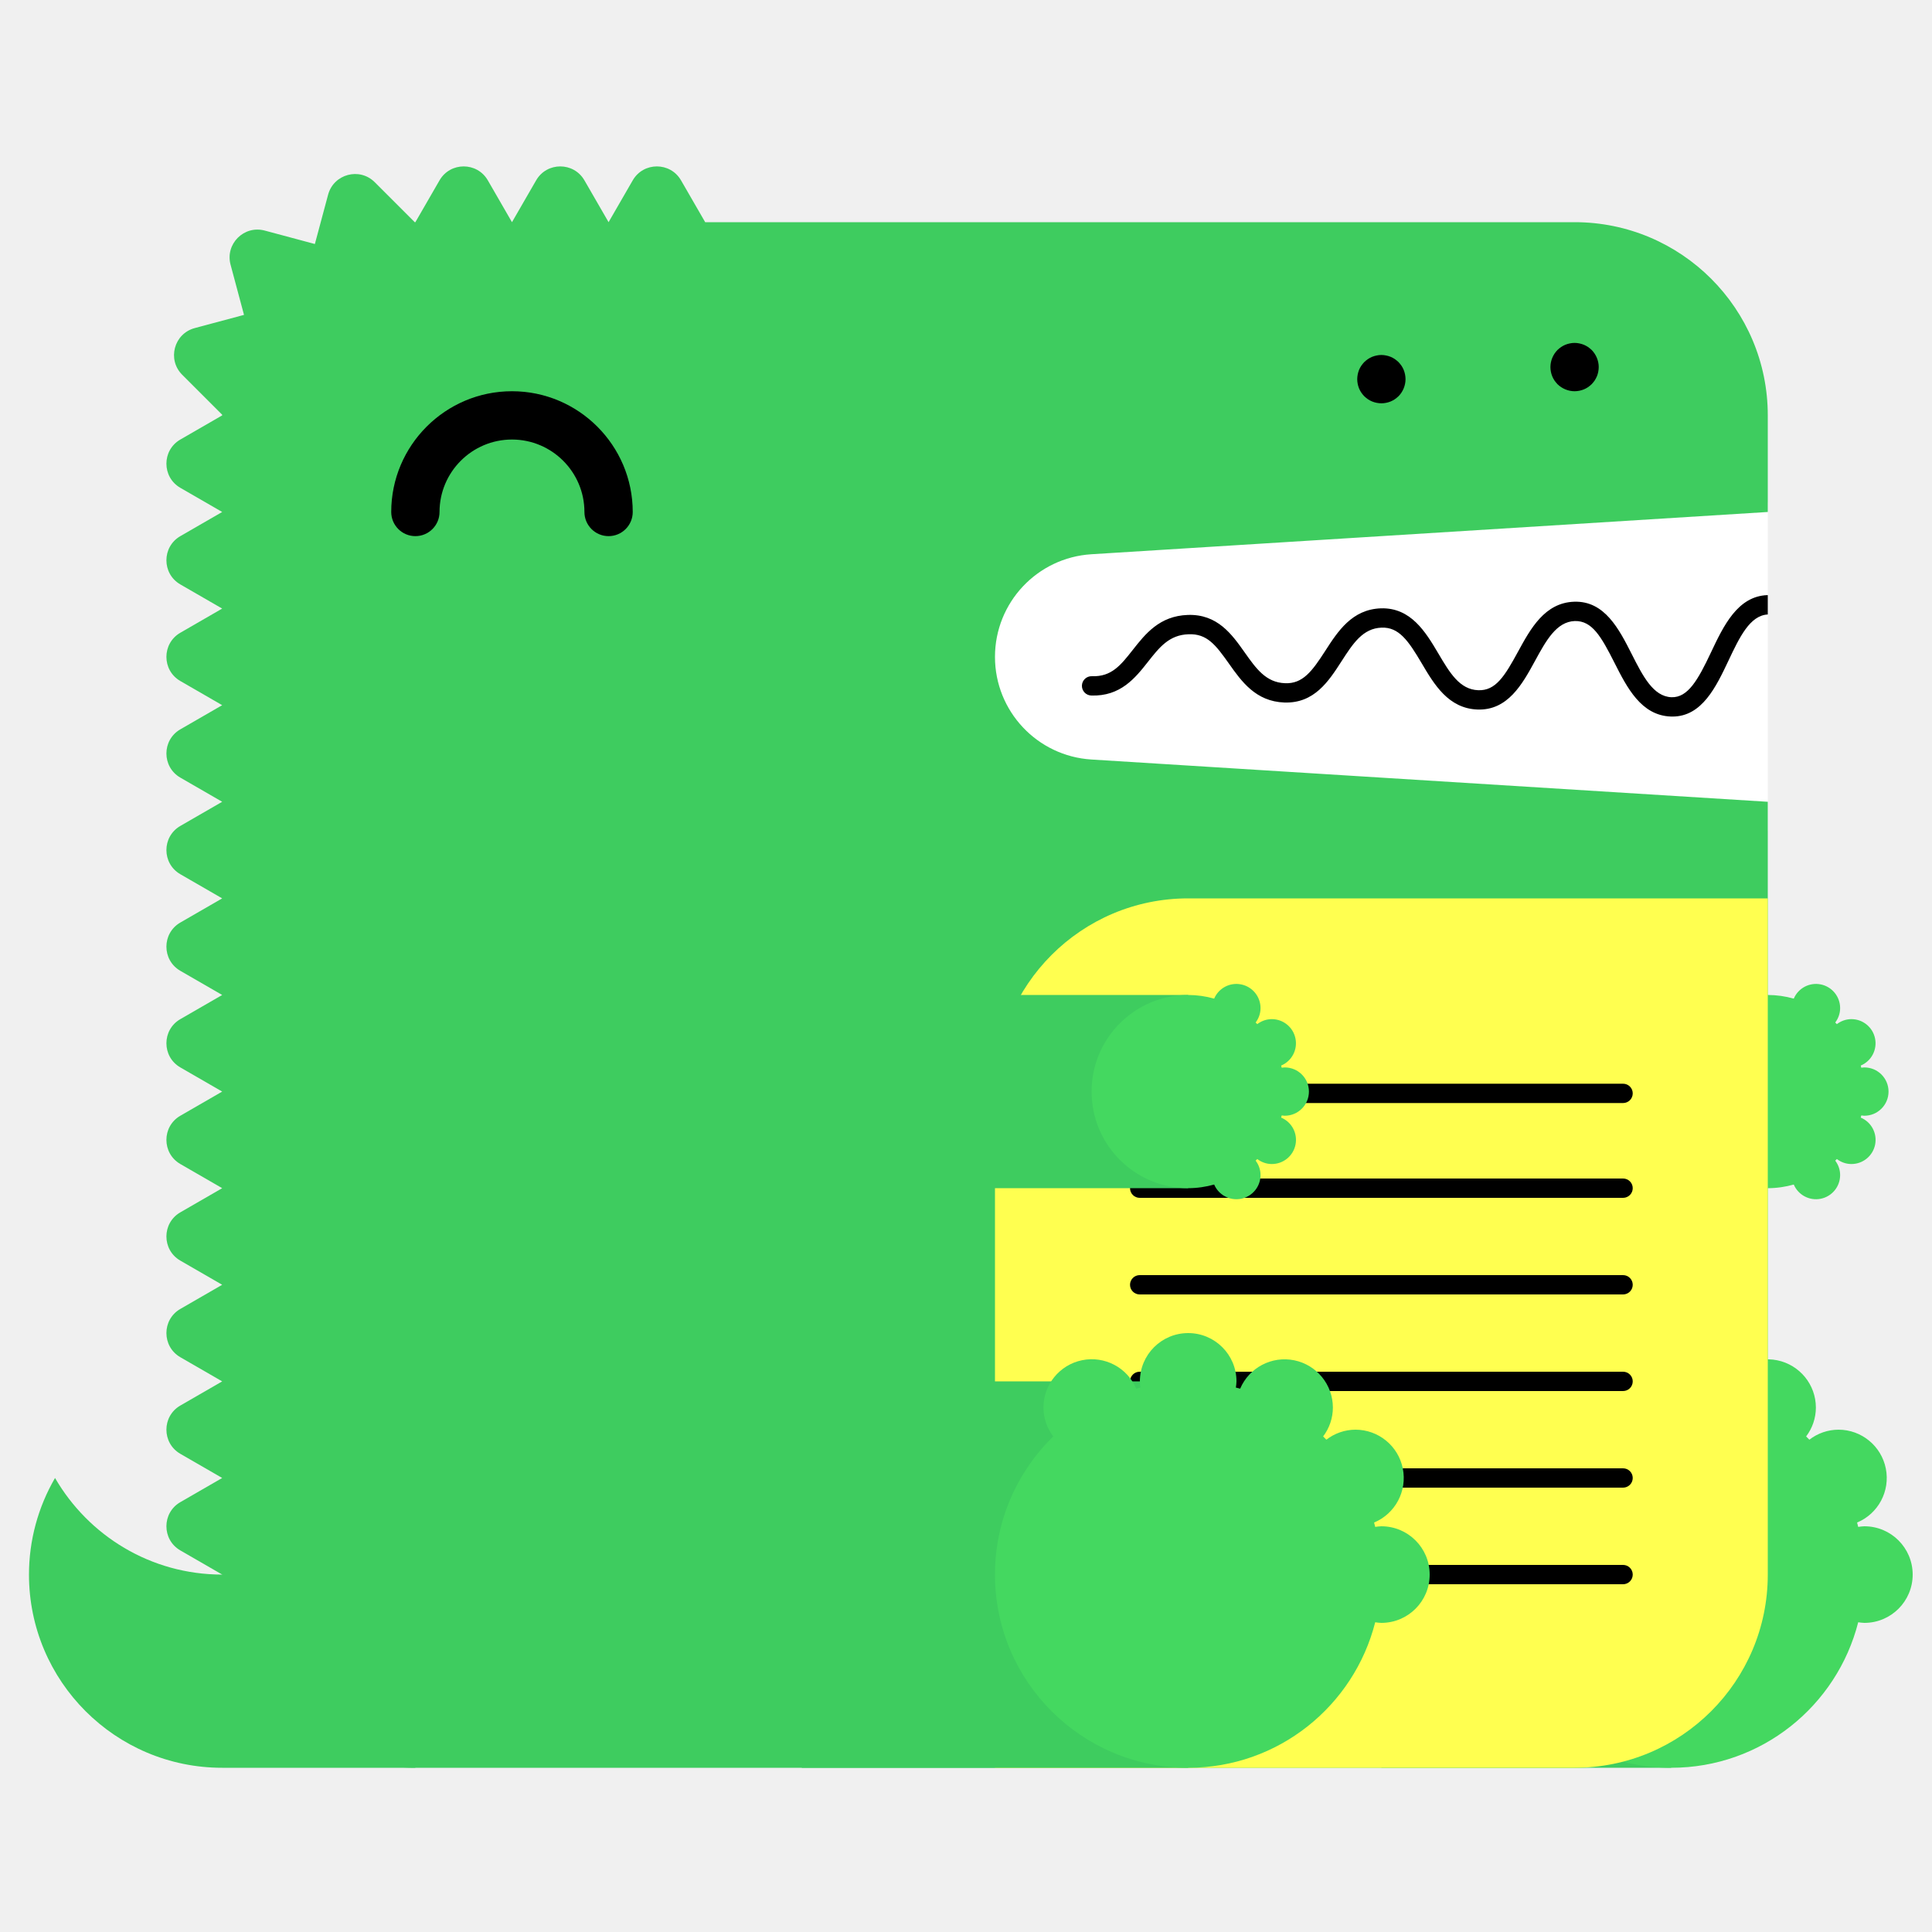
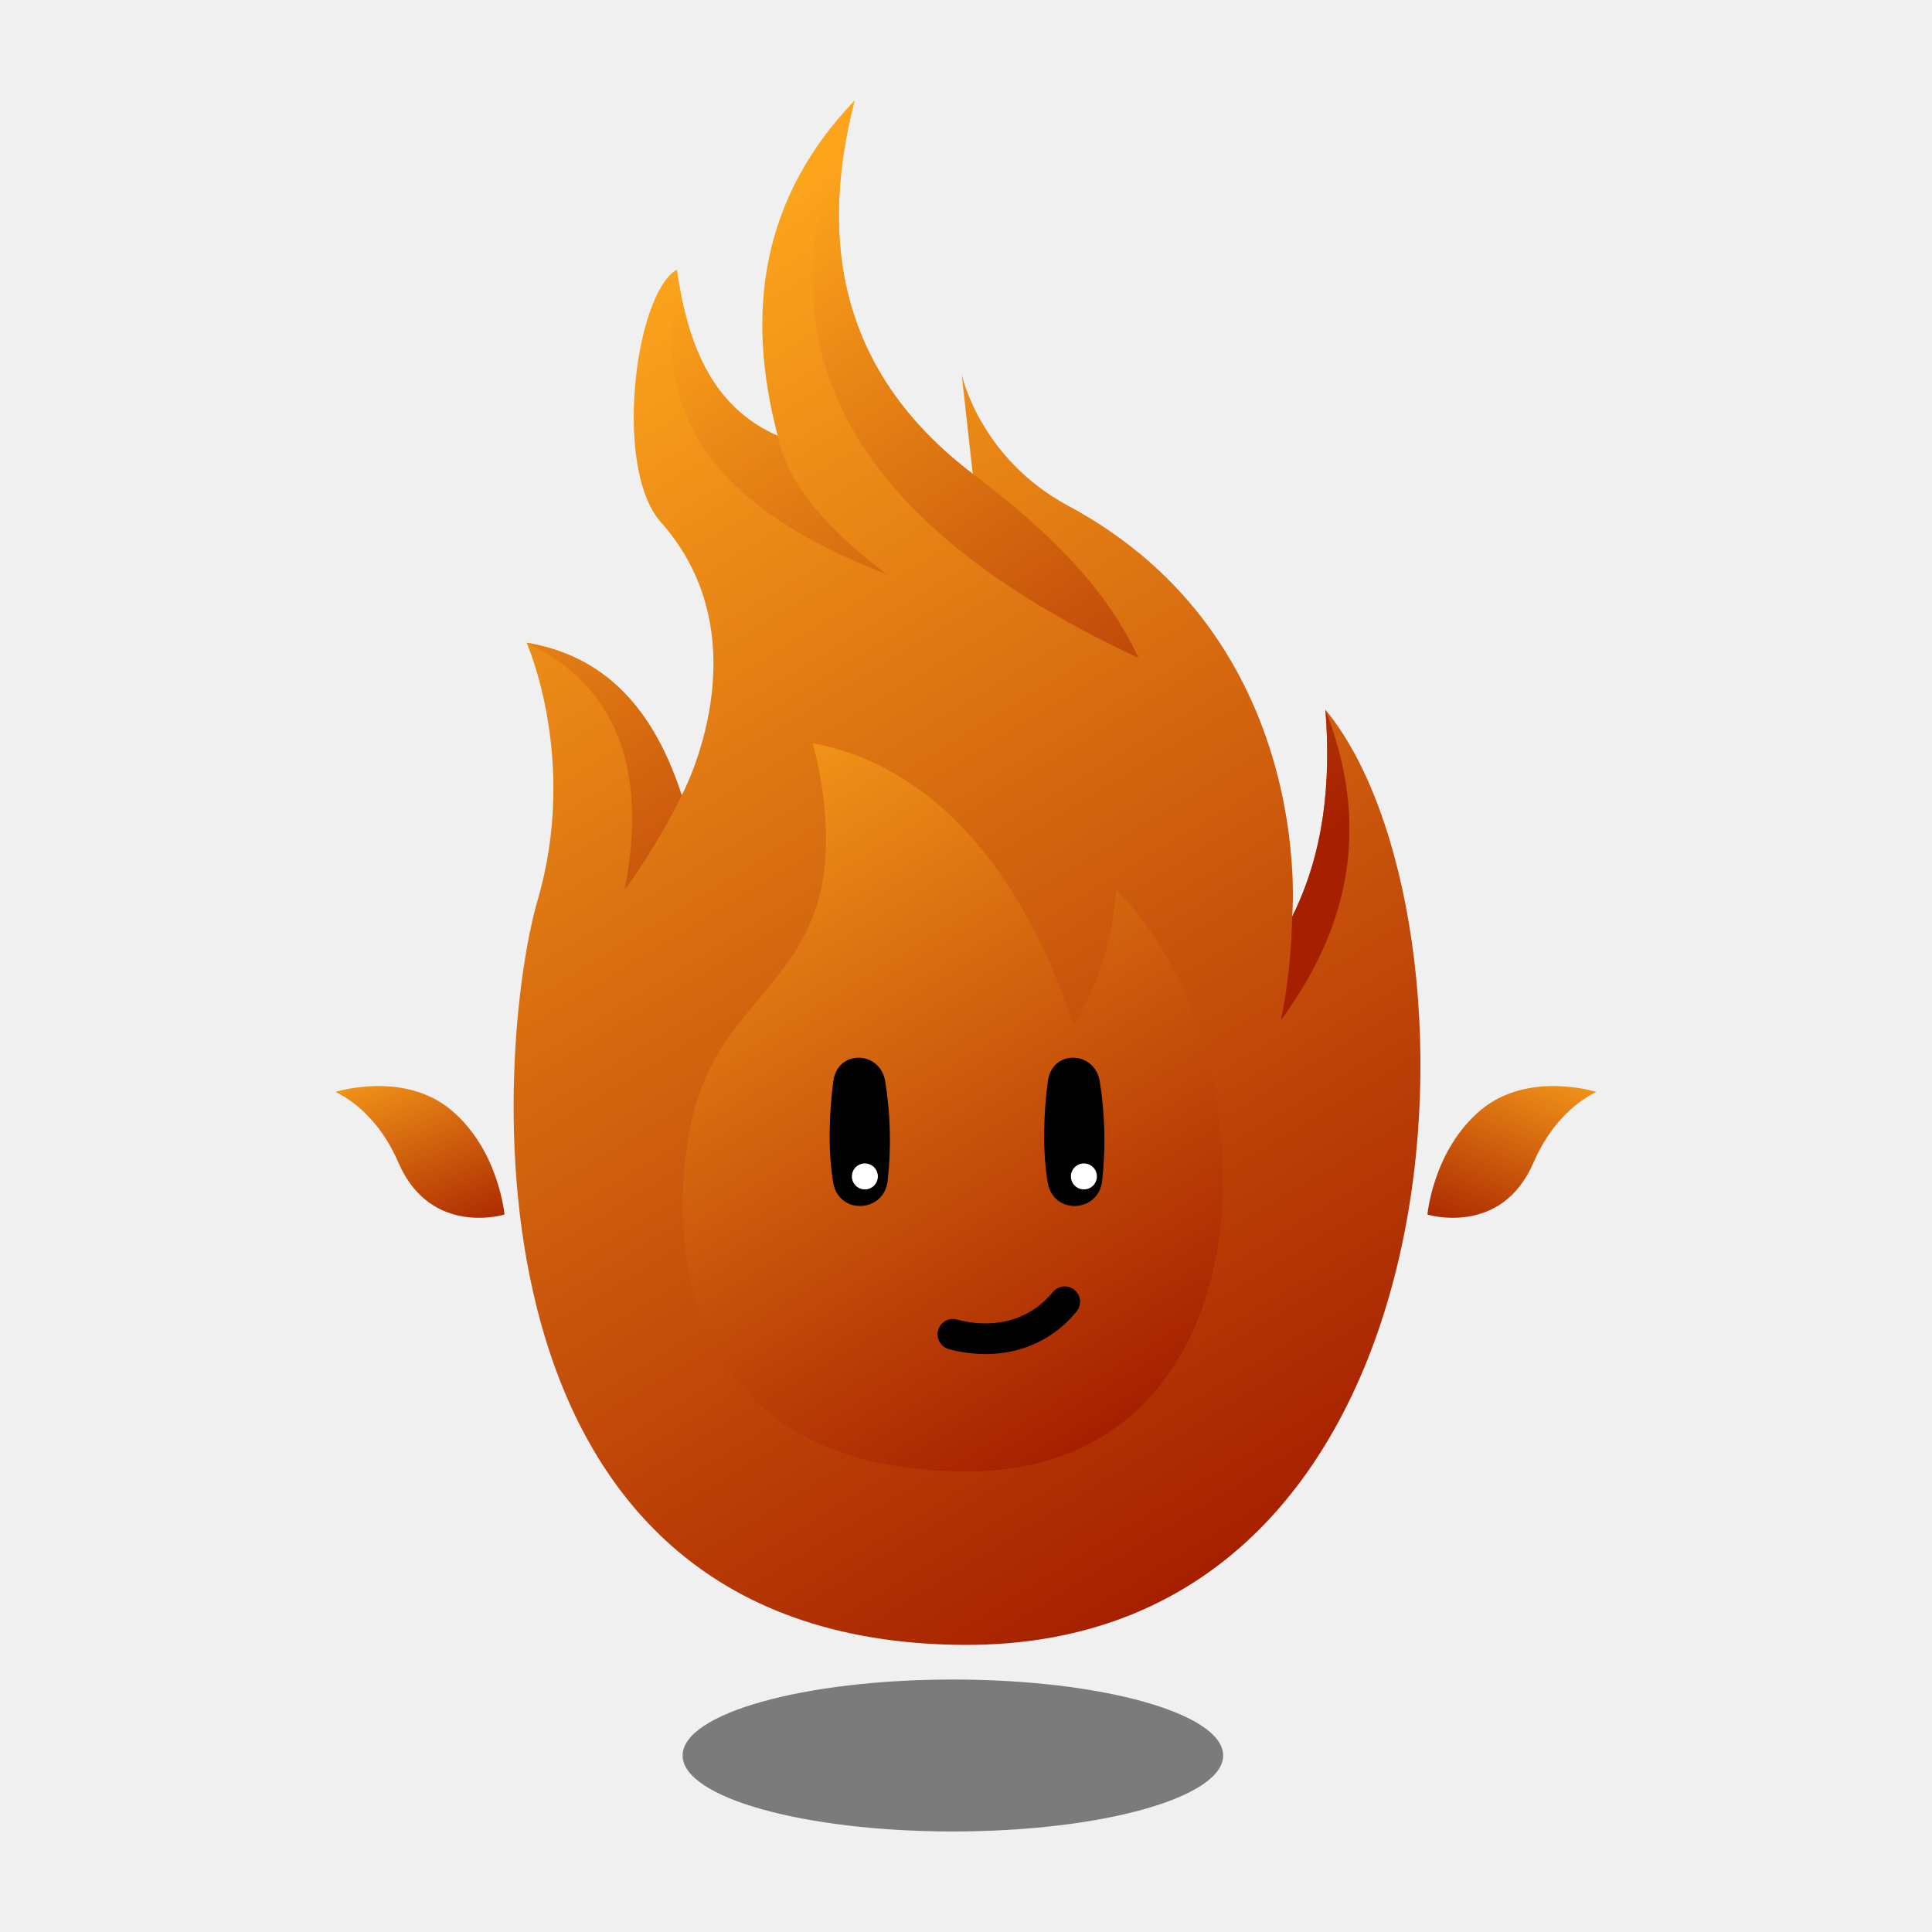
- <svg xmlns="http://www.w3.org/2000/svg" width="200" height="200" viewBox="0 0 200 200">
-   <g fill="none" fill-rule="evenodd">
-     <path fill="#FFF" d="M99 52h84v34H99z" />
-     <path d="M23 163c-7.398 0-13.843-4.027-17.303-10A19.886 19.886 0 0 0 3 163c0 11.046 8.954 20 20 20h20v-20H23z" fill="#3ECC5F" />
-     <path d="M112.98 57.376L183 53V43c0-11.046-8.954-20-20-20H73l-2.5-4.33c-1.112-1.925-3.889-1.925-5 0L63 23l-2.5-4.33c-1.111-1.925-3.889-1.925-5 0L53 23l-2.5-4.33c-1.111-1.925-3.889-1.925-5 0L43 23c-.022 0-.042.003-.065.003l-4.142-4.141c-1.57-1.571-4.252-.853-4.828 1.294l-1.369 5.104-5.192-1.392c-2.148-.575-4.111 1.389-3.535 3.536l1.39 5.193-5.102 1.367c-2.148.576-2.867 3.259-1.296 4.83l4.142 4.142c0 .021-.003.042-.003.064l-4.33 2.5c-1.925 1.111-1.925 3.889 0 5L23 53l-4.33 2.5c-1.925 1.111-1.925 3.889 0 5L23 63l-4.33 2.5c-1.925 1.111-1.925 3.889 0 5L23 73l-4.33 2.5c-1.925 1.111-1.925 3.889 0 5L23 83l-4.33 2.5c-1.925 1.111-1.925 3.889 0 5L23 93l-4.33 2.5c-1.925 1.111-1.925 3.889 0 5L23 103l-4.33 2.5c-1.925 1.111-1.925 3.889 0 5L23 113l-4.33 2.5c-1.925 1.111-1.925 3.889 0 5L23 123l-4.33 2.5c-1.925 1.111-1.925 3.889 0 5L23 133l-4.33 2.5c-1.925 1.111-1.925 3.889 0 5L23 143l-4.33 2.5c-1.925 1.111-1.925 3.889 0 5L23 153l-4.33 2.5c-1.925 1.111-1.925 3.889 0 5L23 163c0 11.046 8.954 20 20 20h120c11.046 0 20-8.954 20-20V83l-70.02-4.376A10.645 10.645 0 0 1 103 68c0-5.621 4.37-10.273 9.98-10.624" fill="#3ECC5F" />
-     <path fill="#3ECC5F" d="M143 183h30v-40h-30z" />
-     <path d="M193 158c-.219 0-.428.037-.639.064-.038-.15-.074-.301-.116-.451A5 5 0 0 0 190.32 148a4.96 4.96 0 0 0-3.016 1.036 26.531 26.531 0 0 0-.335-.336 4.955 4.955 0 0 0 1.011-2.987 5 5 0 0 0-9.599-1.959c-.148-.042-.297-.077-.445-.115.027-.211.064-.42.064-.639a5 5 0 0 0-5-5 5 5 0 0 0-5 5c0 .219.037.428.064.639-.148.038-.297.073-.445.115a4.998 4.998 0 0 0-9.599 1.959c0 1.125.384 2.151 1.011 2.987-3.717 3.632-6.031 8.693-6.031 14.3 0 11.046 8.954 20 20 20 9.339 0 17.16-6.41 19.361-15.064.211.027.42.064.639.064a5 5 0 0 0 5-5 5 5 0 0 0-5-5" fill="#44D860" />
-     <path fill="#3ECC5F" d="M153 123h30v-20h-30z" />
-     <path d="M193 115.5a2.5 2.5 0 1 0 0-5c-.109 0-.214.019-.319.032-.02-.075-.037-.15-.058-.225a2.501 2.501 0 0 0-.963-4.807c-.569 0-1.088.197-1.508.518a6.653 6.653 0 0 0-.168-.168c.314-.417.506-.931.506-1.494a2.5 2.5 0 0 0-4.8-.979A9.987 9.987 0 0 0 183 103c-5.522 0-10 4.478-10 10s4.478 10 10 10c.934 0 1.833-.138 2.69-.377a2.5 2.5 0 0 0 4.8-.979c0-.563-.192-1.077-.506-1.494.057-.055.113-.111.168-.168.42.321.939.518 1.508.518a2.5 2.5 0 0 0 .963-4.807c.021-.074.038-.15.058-.225.105.013.21.032.319.032" fill="#44D860" />
-     <path d="M63 55.5a2.5 2.5 0 0 1-2.5-2.5c0-4.136-3.364-7.5-7.5-7.5s-7.5 3.364-7.5 7.5a2.5 2.5 0 1 1-5 0c0-6.893 5.607-12.5 12.5-12.5S65.5 46.107 65.5 53a2.5 2.5 0 0 1-2.5 2.5" fill="#000" />
-     <path d="M103 183h60c11.046 0 20-8.954 20-20V93h-60c-11.046 0-20 8.954-20 20v70z" fill="#FFFF50" />
-     <path d="M168.02 124h-50.04a1 1 0 1 1 0-2h50.04a1 1 0 1 1 0 2m0 20h-50.04a1 1 0 1 1 0-2h50.04a1 1 0 1 1 0 2m0 20h-50.04a1 1 0 1 1 0-2h50.04a1 1 0 1 1 0 2m0-49.814h-50.04a1 1 0 1 1 0-2h50.04a1 1 0 1 1 0 2m0 19.814h-50.04a1 1 0 1 1 0-2h50.04a1 1 0 1 1 0 2m0 20h-50.04a1 1 0 1 1 0-2h50.04a1 1 0 1 1 0 2M183 61.611c-.012 0-.022-.006-.034-.005-3.09.105-4.552 3.196-5.842 5.923-1.346 2.85-2.387 4.703-4.093 4.647-1.889-.068-2.969-2.202-4.113-4.46-1.314-2.594-2.814-5.536-5.963-5.426-3.046.104-4.513 2.794-5.807 5.167-1.377 2.528-2.314 4.065-4.121 3.994-1.927-.07-2.951-1.805-4.136-3.813-1.321-2.236-2.848-4.75-5.936-4.664-2.994.103-4.465 2.385-5.763 4.4-1.373 2.13-2.335 3.428-4.165 3.351-1.973-.07-2.992-1.51-4.171-3.177-1.324-1.873-2.816-3.993-5.895-3.89-2.928.1-4.399 1.97-5.696 3.618-1.232 1.564-2.194 2.802-4.229 2.724a1 1 0 0 0-.072 2c3.017.101 4.545-1.8 5.872-3.487 1.177-1.496 2.193-2.787 4.193-2.855 1.926-.082 2.829 1.115 4.195 3.045 1.297 1.834 2.769 3.914 5.731 4.021 3.103.104 4.596-2.215 5.918-4.267 1.182-1.834 2.202-3.417 4.15-3.484 1.793-.067 2.769 1.35 4.145 3.681 1.297 2.197 2.766 4.686 5.787 4.796 3.125.108 4.634-2.62 5.949-5.035 1.139-2.088 2.214-4.06 4.119-4.126 1.793-.042 2.728 1.595 4.111 4.33 1.292 2.553 2.757 5.445 5.825 5.556l.169.003c3.064 0 4.518-3.075 5.805-5.794 1.139-2.41 2.217-4.68 4.067-4.773v-2z" fill="#000" />
-     <path fill="#3ECC5F" d="M83 183h40v-40H83z" />
-     <path d="M143 158c-.219 0-.428.037-.639.064-.038-.15-.074-.301-.116-.451A5 5 0 0 0 140.32 148a4.96 4.96 0 0 0-3.016 1.036 26.531 26.531 0 0 0-.335-.336 4.955 4.955 0 0 0 1.011-2.987 5 5 0 0 0-9.599-1.959c-.148-.042-.297-.077-.445-.115.027-.211.064-.42.064-.639a5 5 0 0 0-5-5 5 5 0 0 0-5 5c0 .219.037.428.064.639-.148.038-.297.073-.445.115a4.998 4.998 0 0 0-9.599 1.959c0 1.125.384 2.151 1.011 2.987-3.717 3.632-6.031 8.693-6.031 14.3 0 11.046 8.954 20 20 20 9.339 0 17.16-6.41 19.361-15.064.211.027.42.064.639.064a5 5 0 0 0 5-5 5 5 0 0 0-5-5" fill="#44D860" />
-     <path fill="#3ECC5F" d="M83 123h40v-20H83z" />
-     <path d="M133 115.5a2.5 2.5 0 1 0 0-5c-.109 0-.214.019-.319.032-.02-.075-.037-.15-.058-.225a2.501 2.501 0 0 0-.963-4.807c-.569 0-1.088.197-1.508.518a6.653 6.653 0 0 0-.168-.168c.314-.417.506-.931.506-1.494a2.5 2.5 0 0 0-4.8-.979A9.987 9.987 0 0 0 123 103c-5.522 0-10 4.478-10 10s4.478 10 10 10c.934 0 1.833-.138 2.69-.377a2.5 2.5 0 0 0 4.8-.979c0-.563-.192-1.077-.506-1.494.057-.055.113-.111.168-.168.42.321.939.518 1.508.518a2.5 2.5 0 0 0 .963-4.807c.021-.074.038-.15.058-.225.105.013.21.032.319.032" fill="#44D860" />
-     <path d="M143 41.75c-.16 0-.33-.02-.49-.05a2.52 2.52 0 0 1-.47-.14c-.15-.06-.29-.14-.431-.23-.13-.09-.259-.2-.38-.31-.109-.12-.219-.24-.309-.38s-.17-.28-.231-.43a2.619 2.619 0 0 1-.189-.96c0-.16.02-.33.05-.49.03-.16.08-.31.139-.47.061-.15.141-.29.231-.43.09-.13.2-.26.309-.38.121-.11.25-.22.38-.31.141-.09.281-.17.431-.23.149-.06.31-.11.47-.14.32-.07.65-.07.98 0 .159.03.32.08.47.14.149.06.29.14.43.23.13.09.259.2.38.31.11.12.22.25.31.38.09.14.17.28.23.43.06.16.11.31.14.47.029.16.05.33.05.49 0 .66-.271 1.31-.73 1.77-.121.11-.25.22-.38.31-.14.09-.281.17-.43.23a2.565 2.565 0 0 1-.96.19m20-1.25c-.66 0-1.3-.27-1.771-.73a3.802 3.802 0 0 1-.309-.38c-.09-.14-.17-.28-.231-.43a2.619 2.619 0 0 1-.189-.96c0-.66.27-1.3.729-1.77.121-.11.25-.22.38-.31.141-.09.281-.17.431-.23.149-.06.31-.11.47-.14.32-.07.66-.07.98 0 .159.03.32.08.47.14.149.06.29.14.43.23.13.09.259.2.38.31.459.47.73 1.11.73 1.77 0 .16-.021.33-.05.49-.03.16-.08.32-.14.47-.07.15-.14.29-.23.43-.09.13-.2.26-.31.38-.121.11-.25.22-.38.31-.14.09-.281.17-.43.23a2.565 2.565 0 0 1-.96.19" fill="#000" />
+ <svg xmlns="http://www.w3.org/2000/svg" width="100%" height="100%" viewBox="0 0 23623 23623" version="1.1" xml:space="preserve" style="fill-rule:evenodd;clip-rule:evenodd;stroke-linecap:round;stroke-linejoin:round;stroke-miterlimit:1.5;">
+   <g transform="matrix(1.12162,0,0,1.12162,-3372.11,3413.14)">
+     <ellipse cx="13394.2" cy="16094.3" rx="2946.34" ry="828.187" style="fill:rgb(123,123,123);" />
  </g>
+   <g transform="matrix(1.50335,0,0,1.50335,-6913.63,520.889)">
+     <path d="M11549.9,470.578C11231,1700.51 11490.7,2733.44 12510.5,3507.63L12420.7,2699.66C12420.7,2699.66 12566.3,3380.56 13286.6,3767.12C15316.4,4856.53 15108.4,7109.03 15108.4,7109.03C15365.1,6594.64 15425.9,6025.4 15378.7,5425.93C16741.8,7070.6 16614.6,13067.2 12421.6,13031.8C8228.62,12996.3 8637.99,8118.4 8971.8,6973.93C9305.61,5829.46 8881.68,4881.01 8881.68,4881.01C9430.43,4974.5 9881.52,5312.17 10143.4,6122.74C10143.4,6122.74 10825,4857.47 9973.2,3899.64C9585.18,3463.34 9762.37,2044.1 10103.4,1846.78C10189.5,2450.89 10387.4,2963.59 10924.5,3198.66C10659.3,2190.6 10789.8,1265 11549.9,470.578Z" style="fill:url(#_Linear1);" />
+   </g>
+   <g transform="matrix(0.919275,0,0,0.919275,366.376,6011.71)">
+     <path d="M10409.6,3346.18C11924.1,3622.62 13163.5,4927.78 13880.5,7088.83C14211.6,6590.99 14405.9,5913.3 14449.8,5297.28C16588.3,7424.48 16614.6,13067.2 12421.6,13031.8C8228.62,12996.3 8520.86,9301.84 8854.67,8157.36C9188.48,7012.89 10007.7,6658.41 10409.6,5660.8C10811.5,4663.18 10409.6,3346.18 10409.6,3346.18Z" style="fill:url(#_Linear2);" />
+   </g>
+   <g transform="matrix(1.50335,0,0,1.50335,-6913.63,520.889)">
+     <path d="M15379.6,5428.26C15688.7,6223.21 15673.9,7058.64 15016,7952.18C15076.2,7668.87 15102,7388.2 15108.4,7109.03L15109.9,7106.01C15365.3,6592.36 15425.8,6024.2 15378.7,5425.93L15379.6,5428.26Z" style="fill:url(#_Linear3);" />
+   </g>
+   <g transform="matrix(1.50335,0,0,1.50335,-6913.63,520.889)">
+     <path d="M12510.5,3507.63C11491.7,2734.21 11231.5,1702.58 11549,474.181L11549.9,470.578C10790.6,2193.15 11184.6,3756.43 13859,5004.73C13609.9,4471.11 13186.4,4017.61 12510.5,3507.63Z" style="fill:url(#_Linear4);" />
+   </g>
+   <g transform="matrix(1.50335,0,0,1.50335,-6913.63,520.889)">
+     <path d="M10924.9,3200.86L10924.5,3198.66C10388.4,2964.06 10190.3,2452.94 10103.9,1850.32L10103.4,1846.78C9947.58,2773.55 10088.7,3658.97 11811,4324.23C11313.6,3949.79 10997.4,3575.35 10924.9,3200.86Z" style="fill:url(#_Linear5);" />
+   </g>
+   <g transform="matrix(1.50335,0,0,1.50335,-6913.63,520.889)">
+     <path d="M10141.7,6126.16C9998.27,6416.32 9842.5,6665.58 9679.76,6891.57C9871.93,5897.49 9606.3,5227.02 8881.68,4881.01L8884.89,4881.56C9432.23,4975.86 9882.04,5313.79 10143.4,6122.74L10141.7,6126.16Z" style="fill:url(#_Linear6);" />
+   </g>
+   <g transform="matrix(1.50335,0,0,1.50335,-6247.15,508.313)">
+     <path d="M10933.3,8455.23C10898.6,8712.4 10888.2,9029.07 10933.3,9284.51C10978.9,9542.99 11344.6,9527.85 11374.8,9267.12C11405.9,8997.99 11397.5,8716.92 11355.5,8457.82C11314.7,8205.63 10968.4,8195.12 10933.3,8455.23Z" />
+   </g>
+   <g transform="matrix(1.50335,0,0,1.50335,-3624.22,508.313)">
+     <path d="M10933.3,8455.23C10898.6,8712.4 10888.2,9029.07 10933.3,9284.51C10978.9,9542.99 11344.6,9527.85 11374.8,9267.12C11405.9,8997.99 11397.5,8716.92 11355.5,8457.82C11314.7,8205.63 10968.4,8195.12 10933.3,8455.23Z" />
+   </g>
+   <g transform="matrix(1.92252,0,0,1.92252,-11855.8,-3530.89)">
+     <circle cx="11667.4" cy="9318.62" r="82.603" style="fill:white;" />
+   </g>
+   <g transform="matrix(1.92252,0,0,1.92252,-9177.74,-3530.89)">
+     <circle cx="11667.4" cy="9318.62" r="82.603" style="fill:white;" />
+   </g>
+   <g transform="matrix(1.50335,0,0,1.50335,-5931.87,-2652.42)">
+     <path d="M12605.6,12351.9C12393.6,12612.1 12059.1,12713.3 11695.8,12617" style="fill:none;stroke:black;stroke-width:249.44px;" />
+   </g>
+   <g transform="matrix(0.66929,0.737307,-0.737307,0.66929,15188.4,-9158.88)">
+     <path d="M19381.6,14521.6C19381.6,14521.6 18841.3,13935.6 18871.7,13174.5C18902.2,12413.5 19663.2,11972 19663.2,11972C19663.2,11972 19479.7,12456.1 19785,13128.8C20197.6,14038 19381.6,14521.6 19381.6,14521.6Z" style="fill:url(#_Linear7);" />
+   </g>
+   <g transform="matrix(-0.66929,0.737307,0.737307,0.66929,8433.67,-9158.88)">
+     <path d="M19381.6,14521.6C19381.6,14521.6 18841.3,13935.6 18871.7,13174.5C18902.2,12413.5 19663.2,11972 19663.2,11972C19663.2,11972 19479.7,12456.1 19785,13128.8C20197.6,14038 19381.6,14521.6 19381.6,14521.6Z" style="fill:url(#_Linear8);" />
+   </g>
+   <defs>
+     <linearGradient id="_Linear1" x1="0" y1="0" x2="1" y2="0" gradientUnits="userSpaceOnUse" gradientTransform="matrix(5930.52,9583.69,-9583.69,5930.52,8776.27,2636.31)">
+       <stop offset="0" style="stop-color:rgb(252,164,28);stop-opacity:1" />
+       <stop offset="1" style="stop-color:rgb(166,32,0);stop-opacity:1" />
+     </linearGradient>
+     <linearGradient id="_Linear2" x1="0" y1="0" x2="1" y2="0" gradientUnits="userSpaceOnUse" gradientTransform="matrix(5930.52,9583.69,-9583.69,5930.52,8776.27,2636.31)">
+       <stop offset="0" style="stop-color:rgb(252,164,28);stop-opacity:1" />
+       <stop offset="1" style="stop-color:rgb(166,32,0);stop-opacity:1" />
+     </linearGradient>
+     <linearGradient id="_Linear3" x1="0" y1="0" x2="1" y2="0" gradientUnits="userSpaceOnUse" gradientTransform="matrix(3757.13,5623.29,-5623.29,3757.13,8776.27,2737.65)">
+       <stop offset="0" style="stop-color:rgb(252,164,28);stop-opacity:1" />
+       <stop offset="1" style="stop-color:rgb(166,32,0);stop-opacity:1" />
+     </linearGradient>
+     <linearGradient id="_Linear4" x1="0" y1="0" x2="1" y2="0" gradientUnits="userSpaceOnUse" gradientTransform="matrix(3757.13,5623.29,-5623.29,3757.13,8776.27,2737.65)">
+       <stop offset="0" style="stop-color:rgb(252,164,28);stop-opacity:1" />
+       <stop offset="1" style="stop-color:rgb(166,32,0);stop-opacity:1" />
+     </linearGradient>
+     <linearGradient id="_Linear5" x1="0" y1="0" x2="1" y2="0" gradientUnits="userSpaceOnUse" gradientTransform="matrix(3757.13,5623.29,-5623.29,3757.13,8776.27,2737.65)">
+       <stop offset="0" style="stop-color:rgb(252,164,28);stop-opacity:1" />
+       <stop offset="1" style="stop-color:rgb(166,32,0);stop-opacity:1" />
+     </linearGradient>
+     <linearGradient id="_Linear6" x1="0" y1="0" x2="1" y2="0" gradientUnits="userSpaceOnUse" gradientTransform="matrix(3757.13,5623.29,-5623.29,3757.13,8776.27,2737.65)">
+       <stop offset="0" style="stop-color:rgb(252,164,28);stop-opacity:1" />
+       <stop offset="1" style="stop-color:rgb(166,32,0);stop-opacity:1" />
+     </linearGradient>
+     <linearGradient id="_Linear7" x1="0" y1="0" x2="1" y2="0" gradientUnits="userSpaceOnUse" gradientTransform="matrix(-1197.17,-2496.26,2496.26,-1197.17,20067.6,14416.7)">
+       <stop offset="0" style="stop-color:rgb(167,34,0);stop-opacity:1" />
+       <stop offset="1" style="stop-color:rgb(252,164,28);stop-opacity:1" />
+     </linearGradient>
+     <linearGradient id="_Linear8" x1="0" y1="0" x2="1" y2="0" gradientUnits="userSpaceOnUse" gradientTransform="matrix(-1197.17,-2496.26,2496.26,-1197.17,20067.6,14416.7)">
+       <stop offset="0" style="stop-color:rgb(167,34,0);stop-opacity:1" />
+       <stop offset="1" style="stop-color:rgb(252,164,28);stop-opacity:1" />
+     </linearGradient>
+   </defs>
</svg>
